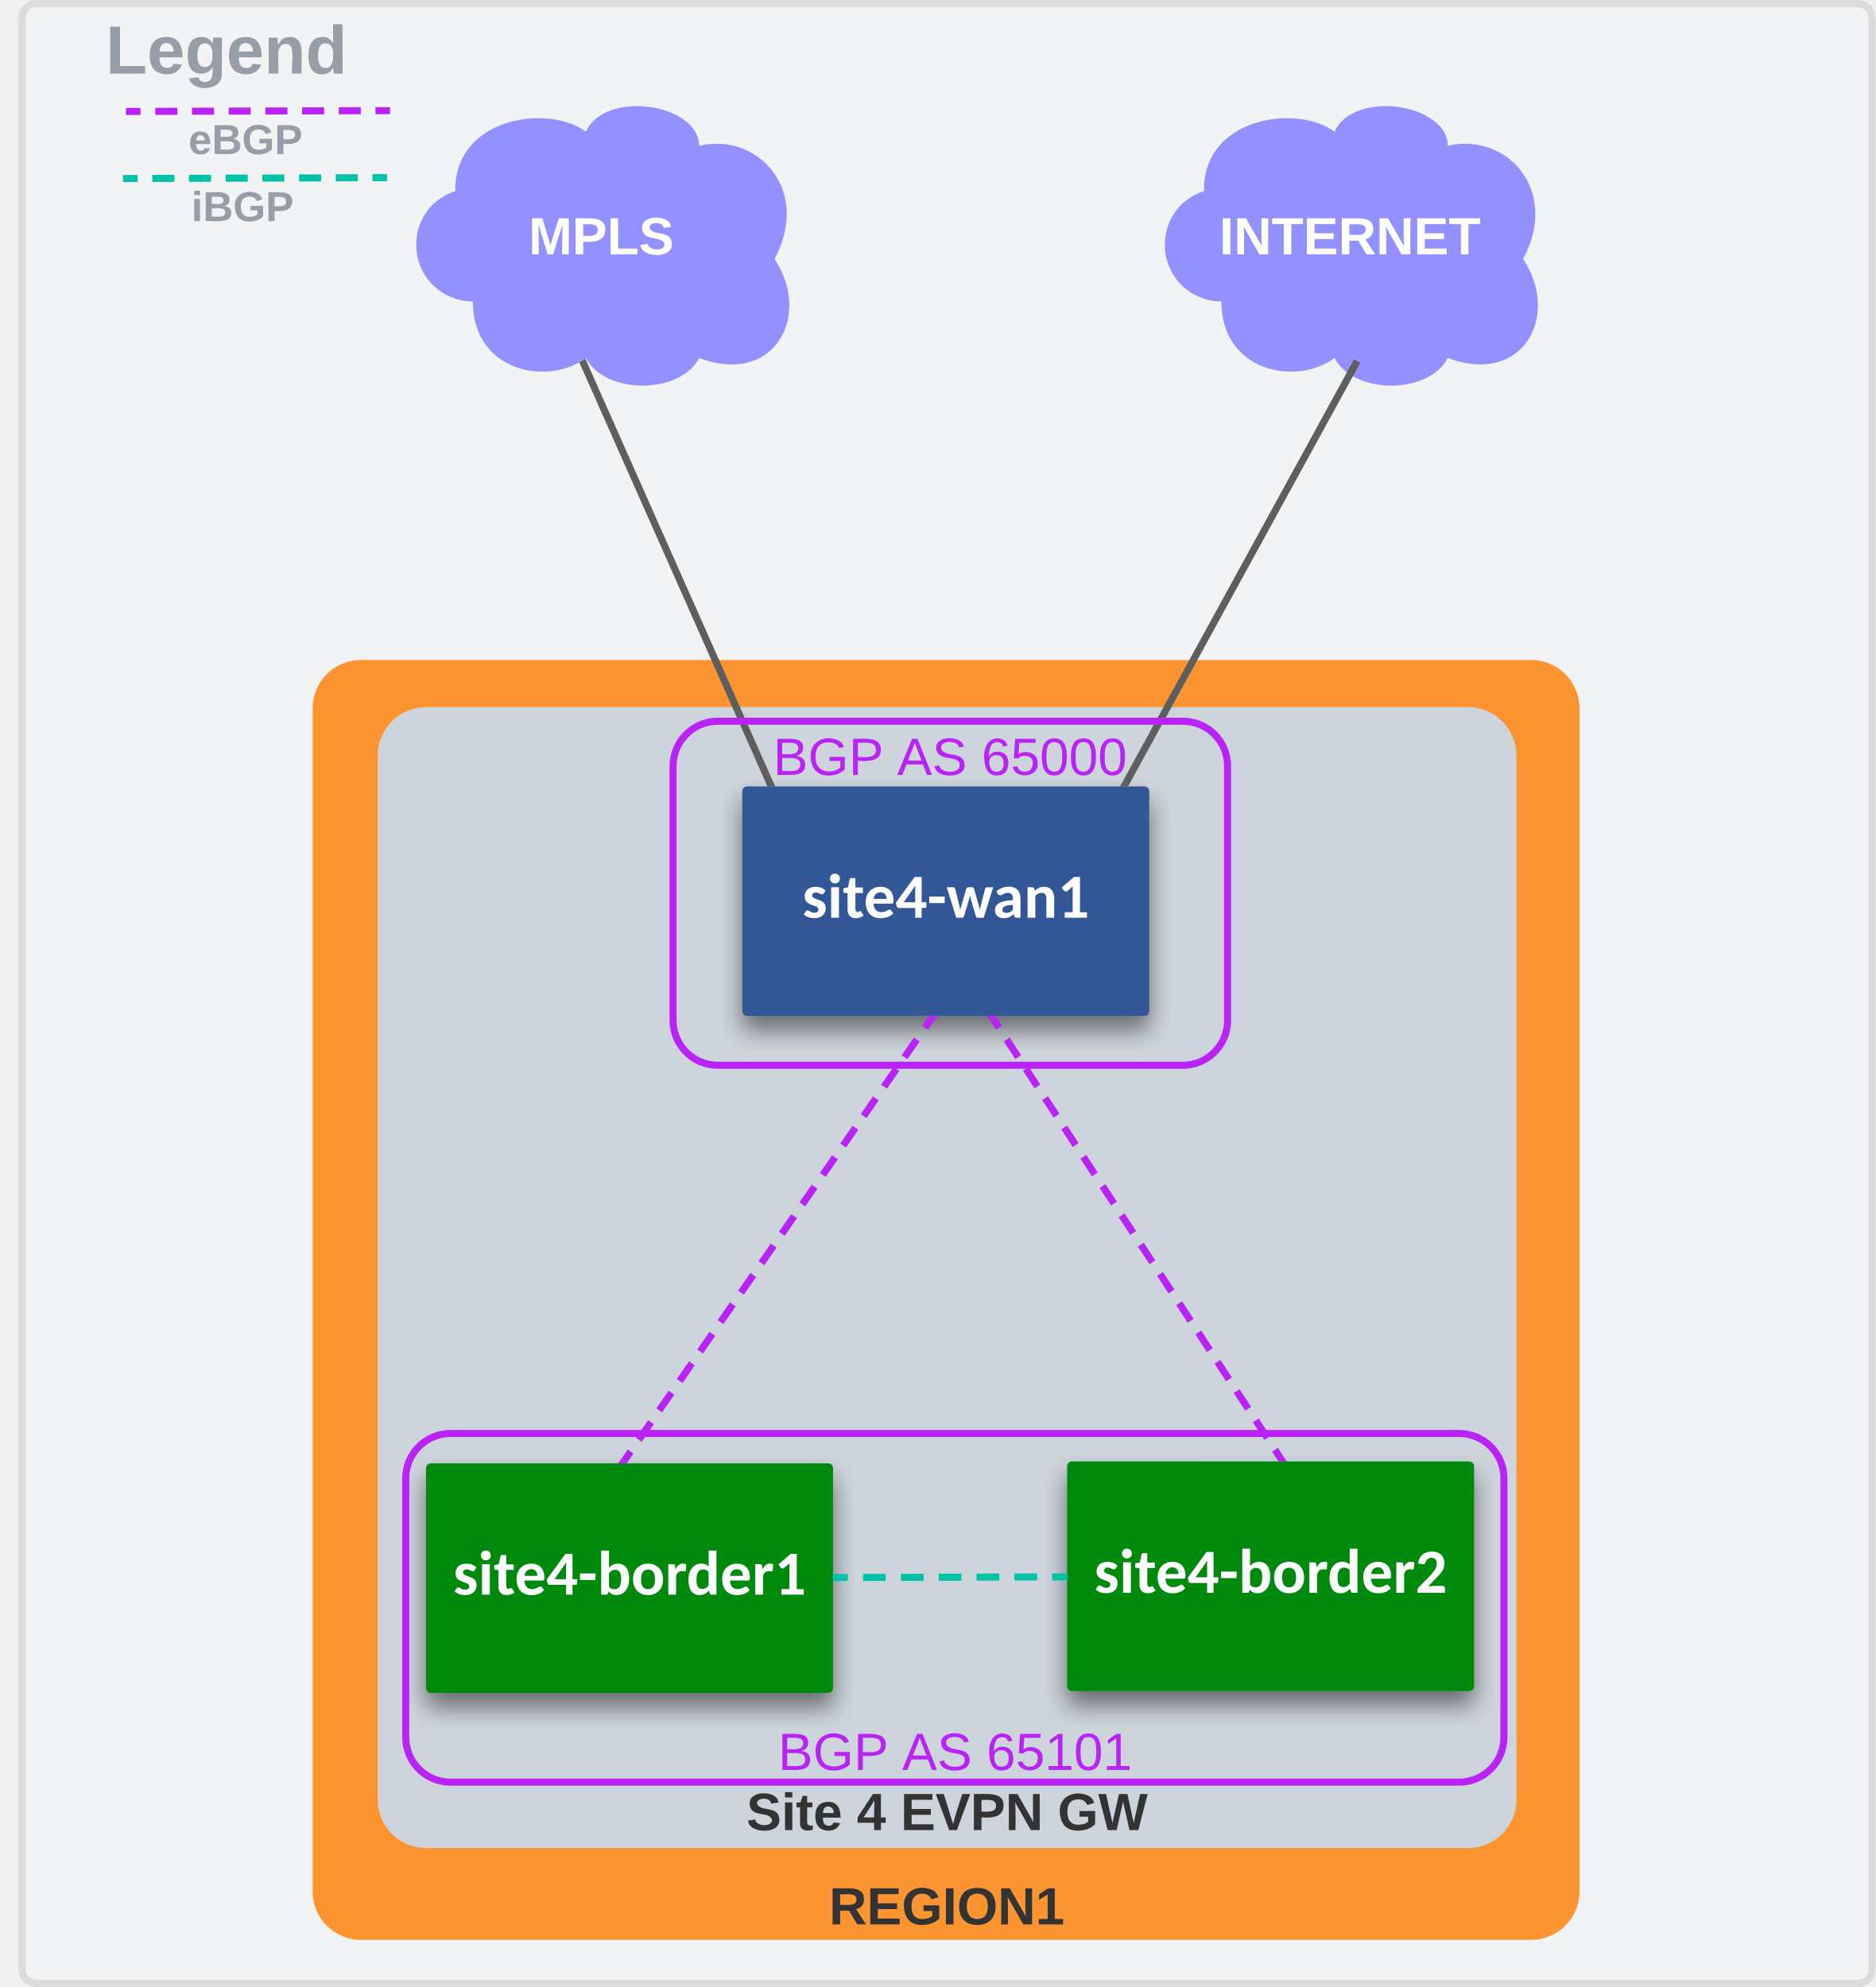
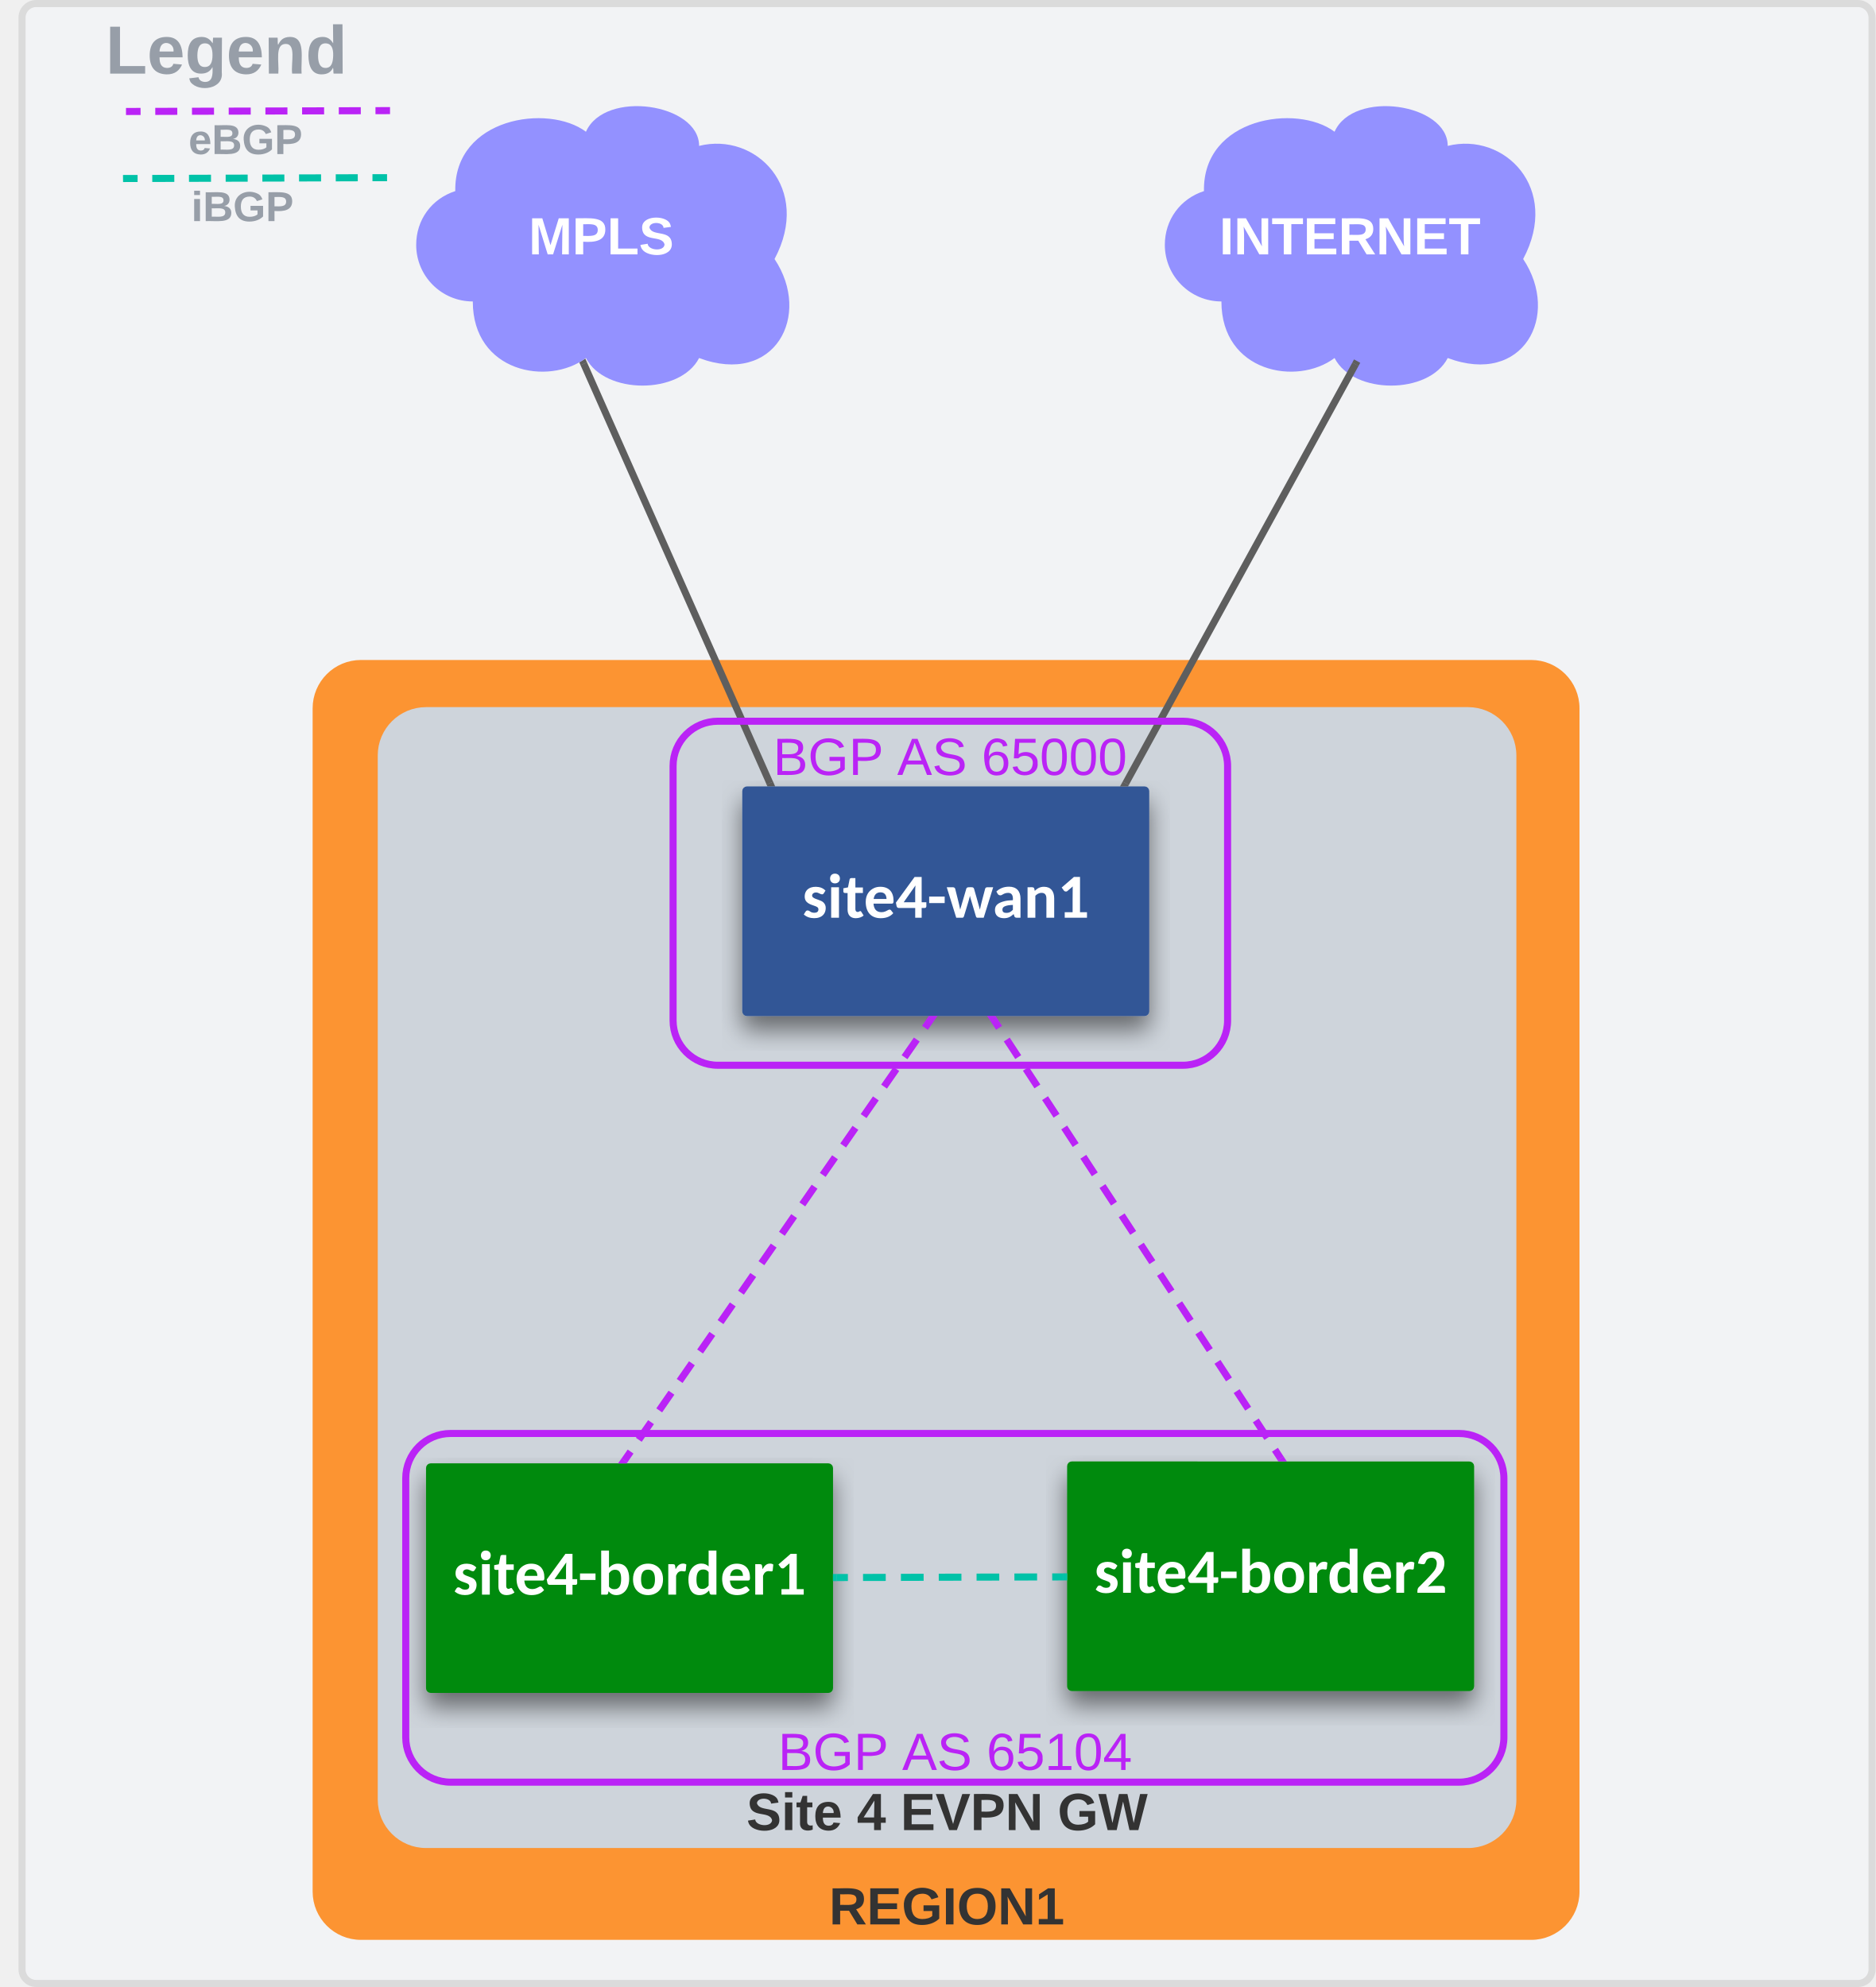
<svg xmlns="http://www.w3.org/2000/svg" xmlns:ns1="lucid" xmlns:xlink="http://www.w3.org/1999/xlink" width="795.63" height="843">
  <g transform="translate(665.5172 -2671.877)" ns1:page-tab-id="__~_9JEQoD8G">
    <path d="M-656.17 2679.38a6 6 0 0 1 6-6H122.6a6 6 0 0 1 6 6v828a6 6 0 0 1-6 6h-772.77a6 6 0 0 1-6-6z" stroke="#dbdbdb" stroke-width="3" fill="#f2f3f5" />
    <path d="M-531.4 2972.38a19 19 0 0 1 19-19H-16a19 19 0 0 1 19 19v502a19 19 0 0 1-19 19h-496.4a19 19 0 0 1-19-19z" stroke="#fc9432" stroke-width="3" fill="#fc9432" />
    <use xlink:href="#a" transform="matrix(1,0,0,1,-526.3888,2958.377) translate(212.5667 529.9426)" />
    <path d="M-503.78 2992.38a19 19 0 0 1 19-19h442a19 19 0 0 1 19 19v443.04a19 19 0 0 1-19 19h-442a19 19 0 0 1-19-19z" stroke="#ced4db" stroke-width="3" fill="#ced4db" />
    <use xlink:href="#b" transform="matrix(1,0,0,1,-498.7784,2978.377) translate(149.9124 469.9305)" />
    <use xlink:href="#c" transform="matrix(1,0,0,1,-498.7784,2978.377) translate(196.7643 469.9305)" />
    <use xlink:href="#d" transform="matrix(1,0,0,1,-498.7784,2978.377) translate(215.2828 469.9305)" />
    <use xlink:href="#e" transform="matrix(1,0,0,1,-498.7784,2978.377) translate(281.8877 469.9305)" />
    <g filter="url(#f)">
      <path d="M-483.3 3294.7a.5.5 0 0 1 .5-.5h168.65a.5.5 0 0 1 .5.5v93.42a.5.5 0 0 1-.5.5H-482.8a.5.5 0 0 1-.5-.5z" fill="#fff" fill-opacity="0" />
      <path d="M-482.8 3294.2a.5.5 0 0 0-.5.5v93.42a.5.5 0 0 0 .5.5h168.65a.5.5 0 0 0 .5-.5v-93.42a.5.5 0 0 0-.5-.5z" stroke="#008a0e" stroke-width="3" fill="#008a0e" />
      <use xlink:href="#g" transform="matrix(1,0,0,1,-473.4505,3305.247) translate(0.1302083 43.16667)" />
    </g>
    <g filter="url(#f)">
      <path d="M-211.35 3293.9a.5.5 0 0 1 .5-.5H-42.2a.5.5 0 0 1 .5.5v93.43a.5.5 0 0 1-.5.5h-168.65a.5.5 0 0 1-.5-.5z" fill="#fff" fill-opacity="0" />
      <path d="M-210.85 3293.4a.5.5 0 0 0-.5.5v93.43a.5.5 0 0 0 .5.5H-42.2a.5.5 0 0 0 .5-.5v-93.4a.5.5 0 0 0-.5-.5z" stroke="#008a0e" stroke-width="3" fill="#008a0e" />
      <use xlink:href="#h" transform="matrix(1,0,0,1,-201.5094,3304.462) translate(0.1302083 43.16667)" />
    </g>
    <path d="M-338.94 3004.15l-78.95-177.95" stroke="#5e5e5e" stroke-width="3" fill="none" />
    <path d="M-336.72 3005.52h-3.23l-.35-.8 2.7-1.2zM-416.52 2825.64l-2.7 1.2-.56-1.26.57-.3 1.97-1.23z" stroke="#5e5e5e" stroke-width=".05" fill="#5e5e5e" />
    <path d="M-464.97 2799.77c-13.25 0-24-10.74-24-24 0-10.6 6.5-19.55 16.58-22.82-.57-31.18 39.43-37.18 55.43-25.18 8-18 48-12 48 6 24-6 48 18 32 48 16 24 0 54-32 42-8 15.6-40 15.6-48 0-16 12-48 6-48-24z" stroke="#000" stroke-opacity="0" stroke-width="3" fill="#9391ff" />
    <use xlink:href="#i" transform="matrix(1,0,0,1,-483.9698,2720.77) translate(42.69753 59.02778)" />
    <path d="M-147.4 2799.77c-13.24 0-24-10.74-24-24 0-10.6 6.5-19.55 16.6-22.82-.6-31.18 39.4-37.18 55.4-25.18 8-18 48-12 48 6 24-6 48 18 32 48 16 24 0 54-32 42-8 15.6-40 15.6-48 0-16 12-48 6-48-24z" stroke="#000" stroke-opacity="0" stroke-width="3" fill="#9391ff" />
    <use xlink:href="#j" transform="matrix(1,0,0,1,-166.3888,2720.77) translate(18.09877 59.02778)" />
    <g filter="url(#f)">
      <path d="M-349.15 3007.52a.5.5 0 0 1 .5-.5h168.63a.5.5 0 0 1 .5.5v93.42a.5.5 0 0 1-.5.5h-168.63a.5.5 0 0 1-.5-.5z" fill="#fff" fill-opacity="0" />
      <path d="M-348.65 3007.02a.5.5 0 0 0-.5.5v93.42a.5.5 0 0 0 .5.5h168.63a.5.5 0 0 0 .5-.5v-93.42a.5.5 0 0 0-.5-.5z" stroke="#315796" stroke-width="3" fill="#315796" />
      <use xlink:href="#k" transform="matrix(1,0,0,1,-339.3143,3018.071) translate(14.10807 43.16667)" />
    </g>
    <path d="M-187.98 3004.2l97.44-177.8" stroke="#5e5e5e" stroke-width="3" fill="none" />
    <path d="M-186.67 3004.88l-.35.64h-3.36l1.13-2.05z" stroke="#5e5e5e" stroke-width=".05" fill="#5e5e5e" />
    <path d="M-90.56 2826.43l.74-1.35" stroke="#5e5e5e" stroke-width="3" fill="none" />
    <path d="M-380 2996.86a19 19 0 0 1 19-19h197.22a19 19 0 0 1 19 19v107.96a19 19 0 0 1-19 19H-361a19 19 0 0 1-19-19z" stroke="#ba23f6" stroke-width="3" fill-opacity="0" />
    <use xlink:href="#l" transform="matrix(1,0,0,1,-375,2982.865) translate(37.40741 17.77778)" />
    <use xlink:href="#m" transform="matrix(1,0,0,1,-375,2982.865) translate(90.06173 17.77778)" />
    <use xlink:href="#n" transform="matrix(1,0,0,1,-375,2982.865) translate(125.8642 17.77778)" />
    <path d="M-400.62 3291.47l2.6-3.75m3.47-5l5.2-7.48m3.47-5l5.2-7.5m3.47-4.98l5.2-7.5m3.46-5l5.2-7.48m3.47-5l5.2-7.5m3.48-4.98l5.2-7.5m3.48-5l5.2-7.48m3.47-5l5.2-7.5m3.47-4.98l5.2-7.5m3.47-5l5.2-7.48m3.46-5l5.2-7.5m3.47-4.98l5.2-7.5m3.48-5l5.2-7.48m3.48-5l5.2-7.5m3.47-4.98l2.6-3.75" stroke="#ba23f6" stroke-width="3" fill="none" />
    <path d="M-399.4 3292.28l-.28.42h-3.6l1.47-2.1zM-267.9 3102.94l-1.46 2.1-2.42-1.68.3-.42z" stroke="#ba23f6" stroke-width=".05" fill="#ba23f6" />
    <path d="M-122.25 3290.66l-2.44-3.73m-3.24-4.97l-4.88-7.46m-3.25-4.97l-4.88-7.46m-3.25-4.97l-4.88-7.46m-3.25-4.97l-4.87-7.46m-3.25-4.96l-4.88-7.46m-3.25-4.98l-4.88-7.46m-3.25-4.97l-4.88-7.45m-3.25-4.98l-4.88-7.46m-3.26-4.97l-4.88-7.45m-3.25-4.97l-4.87-7.46m-3.25-4.97l-4.87-7.46m-3.24-4.98l-4.88-7.46m-3.25-4.97l-4.88-7.47m-3.25-4.97l-4.87-7.46m-3.25-4.97l-2.44-3.73" stroke="#ba23f6" stroke-width="3" fill="none" />
    <path d="M-119.67 3291.9h-3.53l-.3-.47 2.46-1.6zM-243.22 3102.94l.3.48-2.46 1.62-1.37-2.1z" stroke="#ba23f6" stroke-width=".05" fill="#ba23f6" />
    <path d="M-310.65 3341.16l4.8-.02m6.43-.02l9.63-.02m6.44-.02l9.63-.03m6.42-.02l9.62-.03m6.42-.02l9.63-.02m6.42-.02l9.62-.03m6.42 0l4.8-.02" stroke="#00c2a8" stroke-width="3" fill="none" />
    <path d="M-310.6 3342.63h-1.55v-2.95h1.53zM-212.85 3342.35h-1.53v-2.95h1.53z" stroke="#00c2a8" stroke-width=".05" fill="#00c2a8" />
    <path d="M-493.4 3299.04a19 19 0 0 1 19-19h427.83a19 19 0 0 1 19 19v109.93a19 19 0 0 1-19 19H-474.4a19 19 0 0 1-19-19z" stroke="#ba23f6" stroke-width="3" fill-opacity="0" />
    <use xlink:href="#l" transform="matrix(1,0,0,1,-488.3955,3285.038) translate(152.9124 137.7561)" />
    <use xlink:href="#m" transform="matrix(1,0,0,1,-488.3955,3285.038) translate(205.5667 137.7561)" />
    <use xlink:href="#o" transform="matrix(1,0,0,1,-488.3955,3285.038) translate(241.3692 137.7561)" />
    <path d="M-665.52 2680h191.22v26h-191.22z" fill="none" />
    <use xlink:href="#p" transform="matrix(1,0,0,1,-665.5172,2680) translate(44.80247 23.11111)" />
    <path d="M-610.57 2719.17l4.68-.02m6.24-.02l9.34-.03m6.23-.02l9.35-.03m6.23-.02l9.34-.03m6.23-.02l9.34-.03m6.22-.02l9.34-.03m6.23-.02l9.33-.03m6.23-.02l4.67-.02M-610.53 2719.17h-1.54M-501.6 2718.8h1.53" stroke="#ba23f6" stroke-width="3" fill="none" />
    <g>
      <use xlink:href="#q" transform="matrix(1,0,0,1,-590.493,2723.016) translate(0 14.22222)" />
      <use xlink:href="#r" transform="matrix(1,0,0,1,-590.493,2723.016) translate(4.938272 14.22222)" />
    </g>
    <path d="M-611.83 2747.6h4.68m6.22-.02l9.35-.03m6.23-.02l9.34-.03m6.22-.02l9.34-.03m6.23-.02l9.33-.03m6.23-.03l9.34-.03m6.23-.02l9.34-.03m6.23-.03h4.67M-611.8 2747.6l-1.53.02M-502.87 2747.26h1.54" stroke="#00c2a8" stroke-width="3" fill="none" />
    <g>
      <use xlink:href="#q" transform="matrix(1,0,0,1,-589.3216,2751.462) translate(0 14.22222)" />
      <use xlink:href="#s" transform="matrix(1,0,0,1,-589.3216,2751.462) translate(4.938272 14.22222)" />
    </g>
    <defs>
      <path fill="#333" d="M240-174c0 40-23 61-54 70L253 0h-59l-57-94H76V0H24v-248c93 4 217-23 216 74zM76-134c48-2 112 12 112-38 0-48-66-32-112-35v73" id="t" />
      <path fill="#333" d="M24 0v-248h195v40H76v63h132v40H76v65h150V0H24" id="u" />
      <path fill="#333" d="M67-125c0 54 23 88 75 88 28 0 53-7 68-21v-34h-60v-39h108v91C232-14 192 4 140 4 58 4 20-42 15-125 8-236 126-280 215-234c19 10 29 26 37 47l-47 15c-11-23-29-39-63-39-53 1-75 33-75 86" id="v" />
      <path fill="#333" d="M24 0v-248h52V0H24" id="w" />
      <path fill="#333" d="M140-251c80 0 125 45 125 126S219 4 139 4C58 4 15-44 15-125s44-126 125-126zm-1 214c52 0 73-35 73-88 0-50-21-86-72-86-52 0-73 35-73 86s22 88 72 88" id="x" />
      <path fill="#333" d="M175 0L67-191c6 58 2 128 3 191H24v-248h59L193-55c-6-58-2-129-3-193h46V0h-61" id="y" />
      <path fill="#333" d="M23 0v-37h61v-169l-59 37v-38l62-41h46v211h57V0H23" id="z" />
      <g id="a">
        <use transform="matrix(0.0617284,0,0,0.0617284,0,0)" xlink:href="#t" />
        <use transform="matrix(0.0617284,0,0,0.0617284,15.98765,0)" xlink:href="#u" />
        <use transform="matrix(0.0617284,0,0,0.0617284,30.80247,0)" xlink:href="#v" />
        <use transform="matrix(0.0617284,0,0,0.0617284,48.08642,0)" xlink:href="#w" />
        <use transform="matrix(0.0617284,0,0,0.0617284,54.25926,0)" xlink:href="#x" />
        <use transform="matrix(0.0617284,0,0,0.0617284,71.54321,0)" xlink:href="#y" />
        <use transform="matrix(0.0617284,0,0,0.0617284,87.53086,0)" xlink:href="#z" />
      </g>
      <path fill="#333" d="M169-182c-1-43-94-46-97-3 18 66 151 10 154 114 3 95-165 93-204 36-6-8-10-19-12-30l50-8c3 46 112 56 116 5-17-69-150-10-154-114-4-87 153-88 188-35 5 8 8 18 10 28" id="A" />
      <path fill="#333" d="M25-224v-37h50v37H25zM25 0v-190h50V0H25" id="B" />
      <path fill="#333" d="M115-3C79 11 28 4 28-45v-112H4v-33h27l15-45h31v45h36v33H77v99c-1 23 16 31 38 25v30" id="C" />
      <path fill="#333" d="M185-48c-13 30-37 53-82 52C43 2 14-33 14-96s30-98 90-98c62 0 83 45 84 108H66c0 31 8 55 39 56 18 0 30-7 34-22zm-45-69c5-46-57-63-70-21-2 6-4 13-4 21h74" id="D" />
      <g id="b">
        <use transform="matrix(0.0617284,0,0,0.0617284,0,0)" xlink:href="#A" />
        <use transform="matrix(0.0617284,0,0,0.0617284,14.81481,0)" xlink:href="#B" />
        <use transform="matrix(0.0617284,0,0,0.0617284,20.98765,0)" xlink:href="#C" />
        <use transform="matrix(0.0617284,0,0,0.0617284,28.33333,0)" xlink:href="#D" />
      </g>
      <path fill="#333" d="M165-50V0h-47v-50H5v-38l105-160h55v161h33v37h-33zm-47-37l2-116L46-87h72" id="E" />
      <use transform="matrix(0.0617284,0,0,0.0617284,0,0)" xlink:href="#E" id="c" />
      <path fill="#333" d="M147 0H94L2-248h55l64 206c17-72 42-137 63-206h54" id="F" />
      <path fill="#333" d="M24-248c93 1 206-16 204 79-1 75-69 88-152 82V0H24v-248zm52 121c47 0 100 7 100-41 0-47-54-39-100-39v80" id="G" />
      <g id="d">
        <use transform="matrix(0.0617284,0,0,0.0617284,0,0)" xlink:href="#u" />
        <use transform="matrix(0.0617284,0,0,0.0617284,14.81481,0)" xlink:href="#F" />
        <use transform="matrix(0.0617284,0,0,0.0617284,29.62963,0)" xlink:href="#G" />
        <use transform="matrix(0.0617284,0,0,0.0617284,44.44444,0)" xlink:href="#y" />
      </g>
      <path fill="#333" d="M275 0h-61l-44-196L126 0H64L0-248h53L97-49l45-199h58l43 199 44-199h52" id="H" />
      <g id="e">
        <use transform="matrix(0.0617284,0,0,0.0617284,0,0)" xlink:href="#v" />
        <use transform="matrix(0.0617284,0,0,0.0617284,17.28395,0)" xlink:href="#H" />
      </g>
      <path fill="#fff" d="M80-702c6-234 206-338 457-298 93 15 166 59 220 115-26 37-46 85-79 115-8 4-17 7-28 7-73 0-113-61-203-61-94 0-160 79-107 152 93 83 270 88 356 179 39 42 70 95 69 176C761-63 553 47 286 6 191-9 109-52 51-106c29-40 47-92 85-123 77-33 115 38 178 55 22 6 48 12 80 12 81 0 133-35 133-110 0-69-60-91-116-111C252-440 75-483 80-702" id="I" />
      <path fill="#fff" d="M379-993V0H125v-993h254zm-132-444c97 0 163 62 163 159 0 96-66 158-163 158-94 0-157-63-157-158s62-159 157-159" id="J" />
      <path fill="#fff" d="M680-72c-61 52-150 86-256 87-172 2-267-108-267-279v-542c-63-2-138 16-138-53v-101l151-29 53-262c11-66 119-33 188-41v306h245v180H411v525c0 54 23 90 73 93 51 3 85-62 119-7" id="K" />
      <path fill="#fff" d="M960-149C871-45 736 15 551 15 231 15 63-191 63-518c0-229 113-378 277-452 59-26 125-39 199-39 278 0 430 170 430 452 0 55-4 97-59 97H316c14 166 83 276 257 279 98 1 159-38 221-71 33-18 71-20 93 9zM741-612c-4-130-65-216-197-216-140 0-203 89-223 216h420" id="L" />
      <path fill="#fff" d="M1007-505c-9 70 29 185-49 186H854V0H644v-319H105c-83-4-69-108-90-173l609-837h230v824h153zm-363 0c3-182-8-376 8-546L269-505h375" id="M" />
      <path fill="#fff" d="M61-690h505v212H61v-212" id="N" />
      <path fill="#fff" d="M619 15c-128 0-198-56-256-127-11 50-5 112-70 112H124v-1437h254v561c71-71 156-133 289-133 266 0 369 213 369 487 0 241-87 415-246 498-51 26-108 39-171 39zm155-527c0-166-35-299-195-299-102 0-149 49-201 111v438c43 54 92 85 176 85 177 0 220-149 220-335" id="O" />
      <path fill="#fff" d="M352-974c116-47 283-48 399 0 177 72 288 230 288 475 0 247-110 405-288 478-116 48-283 48-399 0C173-94 62-251 62-499c0-246 112-403 290-475zm-28 477c0 189 54 318 228 318 172 0 225-131 225-318s-53-318-225-318c-174 0-228 130-228 318" id="P" />
      <path fill="#fff" d="M545-767c-109 4-148 72-181 151V0H110v-993c66 5 161-12 204 14 28 28 23 102 33 150 53-94 116-183 244-183 43 0 79 10 107 31l-19 190c-6 59-87 22-134 24" id="Q" />
      <path fill="#fff" d="M483-1012c112 0 179 37 238 92v-517h254V0H818c-73 2-64-82-83-135C661-54 570 15 422 15 157 15 63-214 63-494c0-232 92-397 247-478 52-26 110-40 173-40zM325-494c0 166 29 308 186 308 106 0 161-51 210-111v-438c-43-55-93-85-178-85-170 0-218 146-218 326" id="R" />
      <path fill="#fff" d="M236-180h257c2-279-3-565 3-840L323-871c-27 30-91 18-110-9l-76-104 399-346h198v1150h227V0H236v-180" id="S" />
      <g id="g">
        <use transform="matrix(0.01302083,0,0,0.01302083,0,0)" xlink:href="#I" />
        <use transform="matrix(0.01302083,0,0,0.01302083,10.63802,0)" xlink:href="#J" />
        <use transform="matrix(0.01302083,0,0,0.01302083,17.1875,0)" xlink:href="#K" />
        <use transform="matrix(0.01302083,0,0,0.01302083,26.10677,0)" xlink:href="#L" />
        <use transform="matrix(0.01302083,0,0,0.01302083,39.53125,0)" xlink:href="#M" />
        <use transform="matrix(0.01302083,0,0,0.01302083,53.04688,0)" xlink:href="#N" />
        <use transform="matrix(0.01302083,0,0,0.01302083,61.21094,0)" xlink:href="#O" />
        <use transform="matrix(0.01302083,0,0,0.01302083,75.52083,0)" xlink:href="#P" />
        <use transform="matrix(0.01302083,0,0,0.01302083,89.85677,0)" xlink:href="#Q" />
        <use transform="matrix(0.01302083,0,0,0.01302083,99.01042,0)" xlink:href="#R" />
        <use transform="matrix(0.01302083,0,0,0.01302083,113.3203,0)" xlink:href="#L" />
        <use transform="matrix(0.01302083,0,0,0.01302083,126.7448,0)" xlink:href="#Q" />
        <use transform="matrix(0.01302083,0,0,0.01302083,136.224,0)" xlink:href="#S" />
      </g>
      <filter id="f" filterUnits="objectBoundingBox" x="-.06" y="-.04" width="1.12" height="1.21">
        <feOffset result="offOut" in="SourceAlpha" dy="6" />
        <feGaussianBlur result="blurOut" in="offOut" stdDeviation="5" />
        <feColorMatrix result="colorOut" in="blurOut" values="0 0 0 0 0 0 0 0 0 0 0 0 0 0 0 0 0 0 0.502 0" />
        <feBlend in="SourceGraphic" in2="colorOut" />
      </filter>
      <path fill="#fff" d="M89-955c40-238 181-388 449-388 250 0 409 134 409 381 0 232-139 347-258 472L407-195c126-46 310-24 475-29 49-1 86 32 85 80V0H69c-2-76 0-138 43-180 161-160 326-321 472-494 63-74 110-153 115-281 6-143-107-217-242-175-61 19-100 69-121 131-19 56-46 79-119 66" id="T" />
      <g id="h">
        <use transform="matrix(0.01302083,0,0,0.01302083,0,0)" xlink:href="#I" />
        <use transform="matrix(0.01302083,0,0,0.01302083,10.63802,0)" xlink:href="#J" />
        <use transform="matrix(0.01302083,0,0,0.01302083,17.1875,0)" xlink:href="#K" />
        <use transform="matrix(0.01302083,0,0,0.01302083,26.10677,0)" xlink:href="#L" />
        <use transform="matrix(0.01302083,0,0,0.01302083,39.53125,0)" xlink:href="#M" />
        <use transform="matrix(0.01302083,0,0,0.01302083,53.04688,0)" xlink:href="#N" />
        <use transform="matrix(0.01302083,0,0,0.01302083,61.21094,0)" xlink:href="#O" />
        <use transform="matrix(0.01302083,0,0,0.01302083,75.52083,0)" xlink:href="#P" />
        <use transform="matrix(0.01302083,0,0,0.01302083,89.85677,0)" xlink:href="#Q" />
        <use transform="matrix(0.01302083,0,0,0.01302083,99.01042,0)" xlink:href="#R" />
        <use transform="matrix(0.01302083,0,0,0.01302083,113.3203,0)" xlink:href="#L" />
        <use transform="matrix(0.01302083,0,0,0.01302083,126.7448,0)" xlink:href="#Q" />
        <use transform="matrix(0.01302083,0,0,0.01302083,136.224,0)" xlink:href="#T" />
      </g>
      <path fill="#fff" d="M230 0l2-204L168 0h-37L68-204 70 0H24v-248h70l56 185 57-185h69V0h-46" id="U" />
      <path fill="#fff" d="M24-248c93 1 206-16 204 79-1 75-69 88-152 82V0H24v-248zm52 121c47 0 100 7 100-41 0-47-54-39-100-39v80" id="V" />
      <path fill="#fff" d="M24 0v-248h52v208h133V0H24" id="W" />
      <path fill="#fff" d="M169-182c-1-43-94-46-97-3 18 66 151 10 154 114 3 95-165 93-204 36-6-8-10-19-12-30l50-8c3 46 112 56 116 5-17-69-150-10-154-114-4-87 153-88 188-35 5 8 8 18 10 28" id="X" />
      <g id="i">
        <use transform="matrix(0.0617284,0,0,0.0617284,0,0)" xlink:href="#U" />
        <use transform="matrix(0.0617284,0,0,0.0617284,18.45679,0)" xlink:href="#V" />
        <use transform="matrix(0.0617284,0,0,0.0617284,33.2716,0)" xlink:href="#W" />
        <use transform="matrix(0.0617284,0,0,0.0617284,46.79012,0)" xlink:href="#X" />
      </g>
      <path fill="#fff" d="M24 0v-248h52V0H24" id="Y" />
      <path fill="#fff" d="M175 0L67-191c6 58 2 128 3 191H24v-248h59L193-55c-6-58-2-129-3-193h46V0h-61" id="Z" />
      <path fill="#fff" d="M136-208V0H84v-208H4v-40h212v40h-80" id="aa" />
      <path fill="#fff" d="M24 0v-248h195v40H76v63h132v40H76v65h150V0H24" id="ab" />
      <path fill="#fff" d="M240-174c0 40-23 61-54 70L253 0h-59l-57-94H76V0H24v-248c93 4 217-23 216 74zM76-134c48-2 112 12 112-38 0-48-66-32-112-35v73" id="ac" />
      <g id="j">
        <use transform="matrix(0.0617284,0,0,0.0617284,0,0)" xlink:href="#Y" />
        <use transform="matrix(0.0617284,0,0,0.0617284,6.17284,0)" xlink:href="#Z" />
        <use transform="matrix(0.0617284,0,0,0.0617284,22.16049,0)" xlink:href="#aa" />
        <use transform="matrix(0.0617284,0,0,0.0617284,35.67901,0)" xlink:href="#ab" />
        <use transform="matrix(0.0617284,0,0,0.0617284,50.49383,0)" xlink:href="#ac" />
        <use transform="matrix(0.0617284,0,0,0.0617284,66.48148,0)" xlink:href="#Z" />
        <use transform="matrix(0.0617284,0,0,0.0617284,82.46914,0)" xlink:href="#ab" />
        <use transform="matrix(0.0617284,0,0,0.0617284,97.28395,0)" xlink:href="#aa" />
      </g>
      <path fill="#fff" d="M7-993h202c35-1 65 20 72 47 54 227 117 445 163 680 64-229 138-454 200-682 17-61 107-44 180-46 35-1 63 20 71 46 63 226 132 456 192 683 47-236 115-454 171-682 6-26 34-47 68-46h193L1210 0h-205c-23 0-39-15-48-44L793-596c-13-41-23-80-30-119-57 232-132 447-197 671-9 29-28 44-55 44H316" id="ad" />
      <path fill="#fff" d="M534-1012c240 0 371 147 371 387V0c-80-7-186 24-201-53l-22-66C598-47 516 18 362 15 183 12 73-75 73-255c0-177 142-239 303-283 75-20 169-31 281-34 9-142-26-239-155-239-97 0-149 37-209 70-49 27-108 2-128-33l-46-80c103-96 231-158 415-158zM316-268c-2 80 48 110 125 110 107 0 156-41 216-100v-160c-111 5-199 15-269 48-43 21-70 49-72 102" id="ae" />
      <path fill="#fff" d="M582-811c-92 1-152 44-204 95V0H124v-993c65 5 150-14 196 11 30 17 27 71 39 107 74-72 158-134 301-134 225 0 332 151 332 377V0H738v-632c0-109-49-180-156-179" id="af" />
      <g id="k">
        <use transform="matrix(0.01302083,0,0,0.01302083,0,0)" xlink:href="#I" />
        <use transform="matrix(0.01302083,0,0,0.01302083,10.63802,0)" xlink:href="#J" />
        <use transform="matrix(0.01302083,0,0,0.01302083,17.1875,0)" xlink:href="#K" />
        <use transform="matrix(0.01302083,0,0,0.01302083,26.10677,0)" xlink:href="#L" />
        <use transform="matrix(0.01302083,0,0,0.01302083,39.53125,0)" xlink:href="#M" />
        <use transform="matrix(0.01302083,0,0,0.01302083,53.04688,0)" xlink:href="#N" />
        <use transform="matrix(0.01302083,0,0,0.01302083,61.21094,0)" xlink:href="#ad" />
        <use transform="matrix(0.01302083,0,0,0.01302083,80.79427,0)" xlink:href="#ae" />
        <use transform="matrix(0.01302083,0,0,0.01302083,93.95833,0)" xlink:href="#af" />
        <use transform="matrix(0.01302083,0,0,0.01302083,108.2682,0)" xlink:href="#S" />
      </g>
      <path fill="#ba23f6" d="M160-131c35 5 61 23 61 61C221 17 115-2 30 0v-248c76 3 177-17 177 60 0 33-19 50-47 57zm-97-11c50-1 110 9 110-42 0-47-63-36-110-37v79zm0 115c55-2 124 14 124-45 0-56-70-42-124-44v89" id="ag" />
      <path fill="#ba23f6" d="M143 4C61 4 22-44 18-125c-5-107 100-154 193-111 17 8 29 25 37 43l-32 9c-13-25-37-40-76-40-61 0-88 39-88 99 0 61 29 100 91 101 35 0 62-11 79-27v-45h-74v-28h105v86C228-13 192 4 143 4" id="ah" />
      <path fill="#ba23f6" d="M30-248c87 1 191-15 191 75 0 78-77 80-158 76V0H30v-248zm33 125c57 0 124 11 124-50 0-59-68-47-124-48v98" id="ai" />
      <g id="l">
        <use transform="matrix(0.0617284,0,0,0.0617284,0,0)" xlink:href="#ag" />
        <use transform="matrix(0.0617284,0,0,0.0617284,14.81481,0)" xlink:href="#ah" />
        <use transform="matrix(0.0617284,0,0,0.0617284,32.09877,0)" xlink:href="#ai" />
      </g>
      <path fill="#ba23f6" d="M205 0l-28-72H64L36 0H1l101-248h38L239 0h-34zm-38-99l-47-123c-12 45-31 82-46 123h93" id="aj" />
      <path fill="#ba23f6" d="M185-189c-5-48-123-54-124 2 14 75 158 14 163 119 3 78-121 87-175 55-17-10-28-26-33-46l33-7c5 56 141 63 141-1 0-78-155-14-162-118-5-82 145-84 179-34 5 7 8 16 11 25" id="ak" />
      <g id="m">
        <use transform="matrix(0.0617284,0,0,0.0617284,0,0)" xlink:href="#aj" />
        <use transform="matrix(0.0617284,0,0,0.0617284,14.81481,0)" xlink:href="#ak" />
      </g>
      <path fill="#ba23f6" d="M110-160c48 1 74 30 74 79 0 53-28 85-80 85-65 0-83-55-86-122-5-90 50-162 133-122 14 7 22 21 27 39l-31 6c-5-40-67-38-82-6-9 19-15 44-15 74 11-20 30-34 60-33zm-7 138c34 0 49-23 49-58s-16-56-50-56c-29 0-50 16-49 49 1 36 15 65 50 65" id="al" />
      <path fill="#ba23f6" d="M54-142c48-35 137-8 131 61C196 18 31 33 14-55l32-4c7 23 22 37 52 37 35-1 51-22 54-58 4-55-73-65-99-34H22l8-134h141v27H59" id="am" />
      <path fill="#ba23f6" d="M101-251c68 0 85 55 85 127S166 4 100 4C33 4 14-52 14-124c0-73 17-127 87-127zm-1 229c47 0 54-49 54-102s-4-102-53-102c-51 0-55 48-55 102 0 53 5 102 54 102" id="an" />
      <g id="n">
        <use transform="matrix(0.0617284,0,0,0.0617284,0,0)" xlink:href="#al" />
        <use transform="matrix(0.0617284,0,0,0.0617284,12.34568,0)" xlink:href="#am" />
        <use transform="matrix(0.0617284,0,0,0.0617284,24.69136,0)" xlink:href="#an" />
        <use transform="matrix(0.0617284,0,0,0.0617284,37.03704,0)" xlink:href="#an" />
        <use transform="matrix(0.0617284,0,0,0.0617284,49.38272,0)" xlink:href="#an" />
      </g>
      <path fill="#ba23f6" d="M27 0v-27h64v-190l-56 39v-29l58-41h29v221h61V0H27" id="ao" />
+       <path fill="#ba23f6" d="M155-56V0h-30v-56H8v-25l114-167h33v167h35v25h-35zm-30-156c-27 46-58 90-88 131h88v-131" id="ap" />
      <g id="o">
        <use transform="matrix(0.0617284,0,0,0.0617284,0,0)" xlink:href="#al" />
        <use transform="matrix(0.0617284,0,0,0.0617284,12.34568,0)" xlink:href="#am" />
        <use transform="matrix(0.0617284,0,0,0.0617284,24.69136,0)" xlink:href="#ao" />
        <use transform="matrix(0.0617284,0,0,0.0617284,37.03704,0)" xlink:href="#an" />
-         <use transform="matrix(0.0617284,0,0,0.0617284,49.38272,0)" xlink:href="#ao" />
-       </g>
-       <path fill="#979ea8" d="M24 0v-248h52v208h133V0H24" id="ap" />
-       <path fill="#979ea8" d="M185-48c-13 30-37 53-82 52C43 2 14-33 14-96s30-98 90-98c62 0 83 45 84 108H66c0 31 8 55 39 56 18 0 30-7 34-22zm-45-69c5-46-57-63-70-21-2 6-4 13-4 21h74" id="aq" />
-       <path fill="#979ea8" d="M195-6C206 82 75 100 31 46c-4-6-6-13-8-21l49-6c3 16 16 24 34 25 40 0 42-37 40-79-11 22-30 35-61 35-53 0-70-43-70-97 0-56 18-96 73-97 30 0 46 14 59 34l2-30h47zm-90-29c32 0 41-27 41-63 0-35-9-62-40-62-32 0-39 29-40 63 0 36 9 62 39 62" id="ar" />
-       <path fill="#979ea8" d="M135-194c87-1 58 113 63 194h-50c-7-57 23-157-34-157-59 0-34 97-39 157H25l-1-190h47c2 12-1 28 3 38 12-26 28-41 61-42" id="as" />
-       <path fill="#979ea8" d="M88-194c31-1 46 15 58 34l-1-101h50l1 261h-48c-2-10 0-23-3-31C134-8 116 4 84 4 32 4 16-41 15-95c0-56 19-97 73-99zm17 164c33 0 40-30 41-66 1-37-9-64-41-64s-38 30-39 65c0 43 13 65 39 65" id="at" />
+         <use transform="matrix(0.0617284,0,0,0.0617284,49.38272,0)" xlink:href="#ap" />
+       </g>
+       <path fill="#979ea8" d="M24 0v-248h52v208h133V0H24" id="aq" />
+       <path fill="#979ea8" d="M185-48c-13 30-37 53-82 52C43 2 14-33 14-96s30-98 90-98c62 0 83 45 84 108H66c0 31 8 55 39 56 18 0 30-7 34-22zm-45-69c5-46-57-63-70-21-2 6-4 13-4 21h74" id="ar" />
+       <path fill="#979ea8" d="M195-6C206 82 75 100 31 46c-4-6-6-13-8-21l49-6c3 16 16 24 34 25 40 0 42-37 40-79-11 22-30 35-61 35-53 0-70-43-70-97 0-56 18-96 73-97 30 0 46 14 59 34l2-30h47zm-90-29c32 0 41-27 41-63 0-35-9-62-40-62-32 0-39 29-40 63 0 36 9 62 39 62" id="as" />
+       <path fill="#979ea8" d="M135-194c87-1 58 113 63 194h-50c-7-57 23-157-34-157-59 0-34 97-39 157H25l-1-190h47c2 12-1 28 3 38 12-26 28-41 61-42" id="at" />
+       <path fill="#979ea8" d="M88-194c31-1 46 15 58 34l-1-101h50l1 261h-48c-2-10 0-23-3-31C134-8 116 4 84 4 32 4 16-41 15-95c0-56 19-97 73-99zm17 164c33 0 40-30 41-66 1-37-9-64-41-64s-38 30-39 65c0 43 13 65 39 65" id="au" />
      <g id="p">
-         <use transform="matrix(0.08024691,0,0,0.08024691,0,0)" xlink:href="#ap" />
-         <use transform="matrix(0.08024691,0,0,0.08024691,17.57407,0)" xlink:href="#aq" />
-         <use transform="matrix(0.08024691,0,0,0.08024691,33.62346,0)" xlink:href="#ar" />
-         <use transform="matrix(0.08024691,0,0,0.08024691,51.19753,0)" xlink:href="#aq" />
-         <use transform="matrix(0.08024691,0,0,0.08024691,67.24691,0)" xlink:href="#as" />
-         <use transform="matrix(0.08024691,0,0,0.08024691,84.82099,0)" xlink:href="#at" />
-       </g>
-       <path fill="#979ea8" d="M182-130c37 4 62 22 62 59C244 23 116-4 24 0v-248c84 5 203-23 205 63 0 31-19 50-47 55zM76-148c40-3 101 13 101-30 0-44-60-28-101-31v61zm0 110c48-3 116 14 116-37 0-48-69-32-116-35v72" id="au" />
-       <path fill="#979ea8" d="M67-125c0 54 23 88 75 88 28 0 53-7 68-21v-34h-60v-39h108v91C232-14 192 4 140 4 58 4 20-42 15-125 8-236 126-280 215-234c19 10 29 26 37 47l-47 15c-11-23-29-39-63-39-53 1-75 33-75 86" id="av" />
-       <path fill="#979ea8" d="M24-248c93 1 206-16 204 79-1 75-69 88-152 82V0H24v-248zm52 121c47 0 100 7 100-41 0-47-54-39-100-39v80" id="aw" />
+         <use transform="matrix(0.08024691,0,0,0.08024691,0,0)" xlink:href="#aq" />
+         <use transform="matrix(0.08024691,0,0,0.08024691,17.57407,0)" xlink:href="#ar" />
+         <use transform="matrix(0.08024691,0,0,0.08024691,33.62346,0)" xlink:href="#as" />
+         <use transform="matrix(0.08024691,0,0,0.08024691,51.19753,0)" xlink:href="#ar" />
+         <use transform="matrix(0.08024691,0,0,0.08024691,67.24691,0)" xlink:href="#at" />
+         <use transform="matrix(0.08024691,0,0,0.08024691,84.82099,0)" xlink:href="#au" />
+       </g>
+       <path fill="#979ea8" d="M182-130c37 4 62 22 62 59C244 23 116-4 24 0v-248c84 5 203-23 205 63 0 31-19 50-47 55zM76-148c40-3 101 13 101-30 0-44-60-28-101-31v61zm0 110c48-3 116 14 116-37 0-48-69-32-116-35v72" id="av" />
+       <path fill="#979ea8" d="M67-125c0 54 23 88 75 88 28 0 53-7 68-21v-34h-60v-39h108v91C232-14 192 4 140 4 58 4 20-42 15-125 8-236 126-280 215-234c19 10 29 26 37 47l-47 15c-11-23-29-39-63-39-53 1-75 33-75 86" id="aw" />
+       <path fill="#979ea8" d="M24-248c93 1 206-16 204 79-1 75-69 88-152 82V0H24v-248zm52 121c47 0 100 7 100-41 0-47-54-39-100-39v80" id="ax" />
      <g id="r">
-         <use transform="matrix(0.04938272,0,0,0.04938272,0,0)" xlink:href="#aq" />
-         <use transform="matrix(0.04938272,0,0,0.04938272,9.876543,0)" xlink:href="#au" />
-         <use transform="matrix(0.04938272,0,0,0.04938272,22.66667,0)" xlink:href="#av" />
-         <use transform="matrix(0.04938272,0,0,0.04938272,36.49383,0)" xlink:href="#aw" />
-       </g>
-       <path fill="#979ea8" d="M25-224v-37h50v37H25zM25 0v-190h50V0H25" id="ax" />
+         <use transform="matrix(0.04938272,0,0,0.04938272,0,0)" xlink:href="#ar" />
+         <use transform="matrix(0.04938272,0,0,0.04938272,9.876543,0)" xlink:href="#av" />
+         <use transform="matrix(0.04938272,0,0,0.04938272,22.66667,0)" xlink:href="#aw" />
+         <use transform="matrix(0.04938272,0,0,0.04938272,36.49383,0)" xlink:href="#ax" />
+       </g>
+       <path fill="#979ea8" d="M25-224v-37h50v37H25zM25 0v-190h50V0H25" id="ay" />
      <g id="s">
-         <use transform="matrix(0.04938272,0,0,0.04938272,0,0)" xlink:href="#ax" />
-         <use transform="matrix(0.04938272,0,0,0.04938272,4.938272,0)" xlink:href="#au" />
-         <use transform="matrix(0.04938272,0,0,0.04938272,17.7284,0)" xlink:href="#av" />
-         <use transform="matrix(0.04938272,0,0,0.04938272,31.55556,0)" xlink:href="#aw" />
+         <use transform="matrix(0.04938272,0,0,0.04938272,0,0)" xlink:href="#ay" />
+         <use transform="matrix(0.04938272,0,0,0.04938272,4.938272,0)" xlink:href="#av" />
+         <use transform="matrix(0.04938272,0,0,0.04938272,17.7284,0)" xlink:href="#aw" />
+         <use transform="matrix(0.04938272,0,0,0.04938272,31.55556,0)" xlink:href="#ax" />
      </g>
    </defs>
  </g>
</svg>
